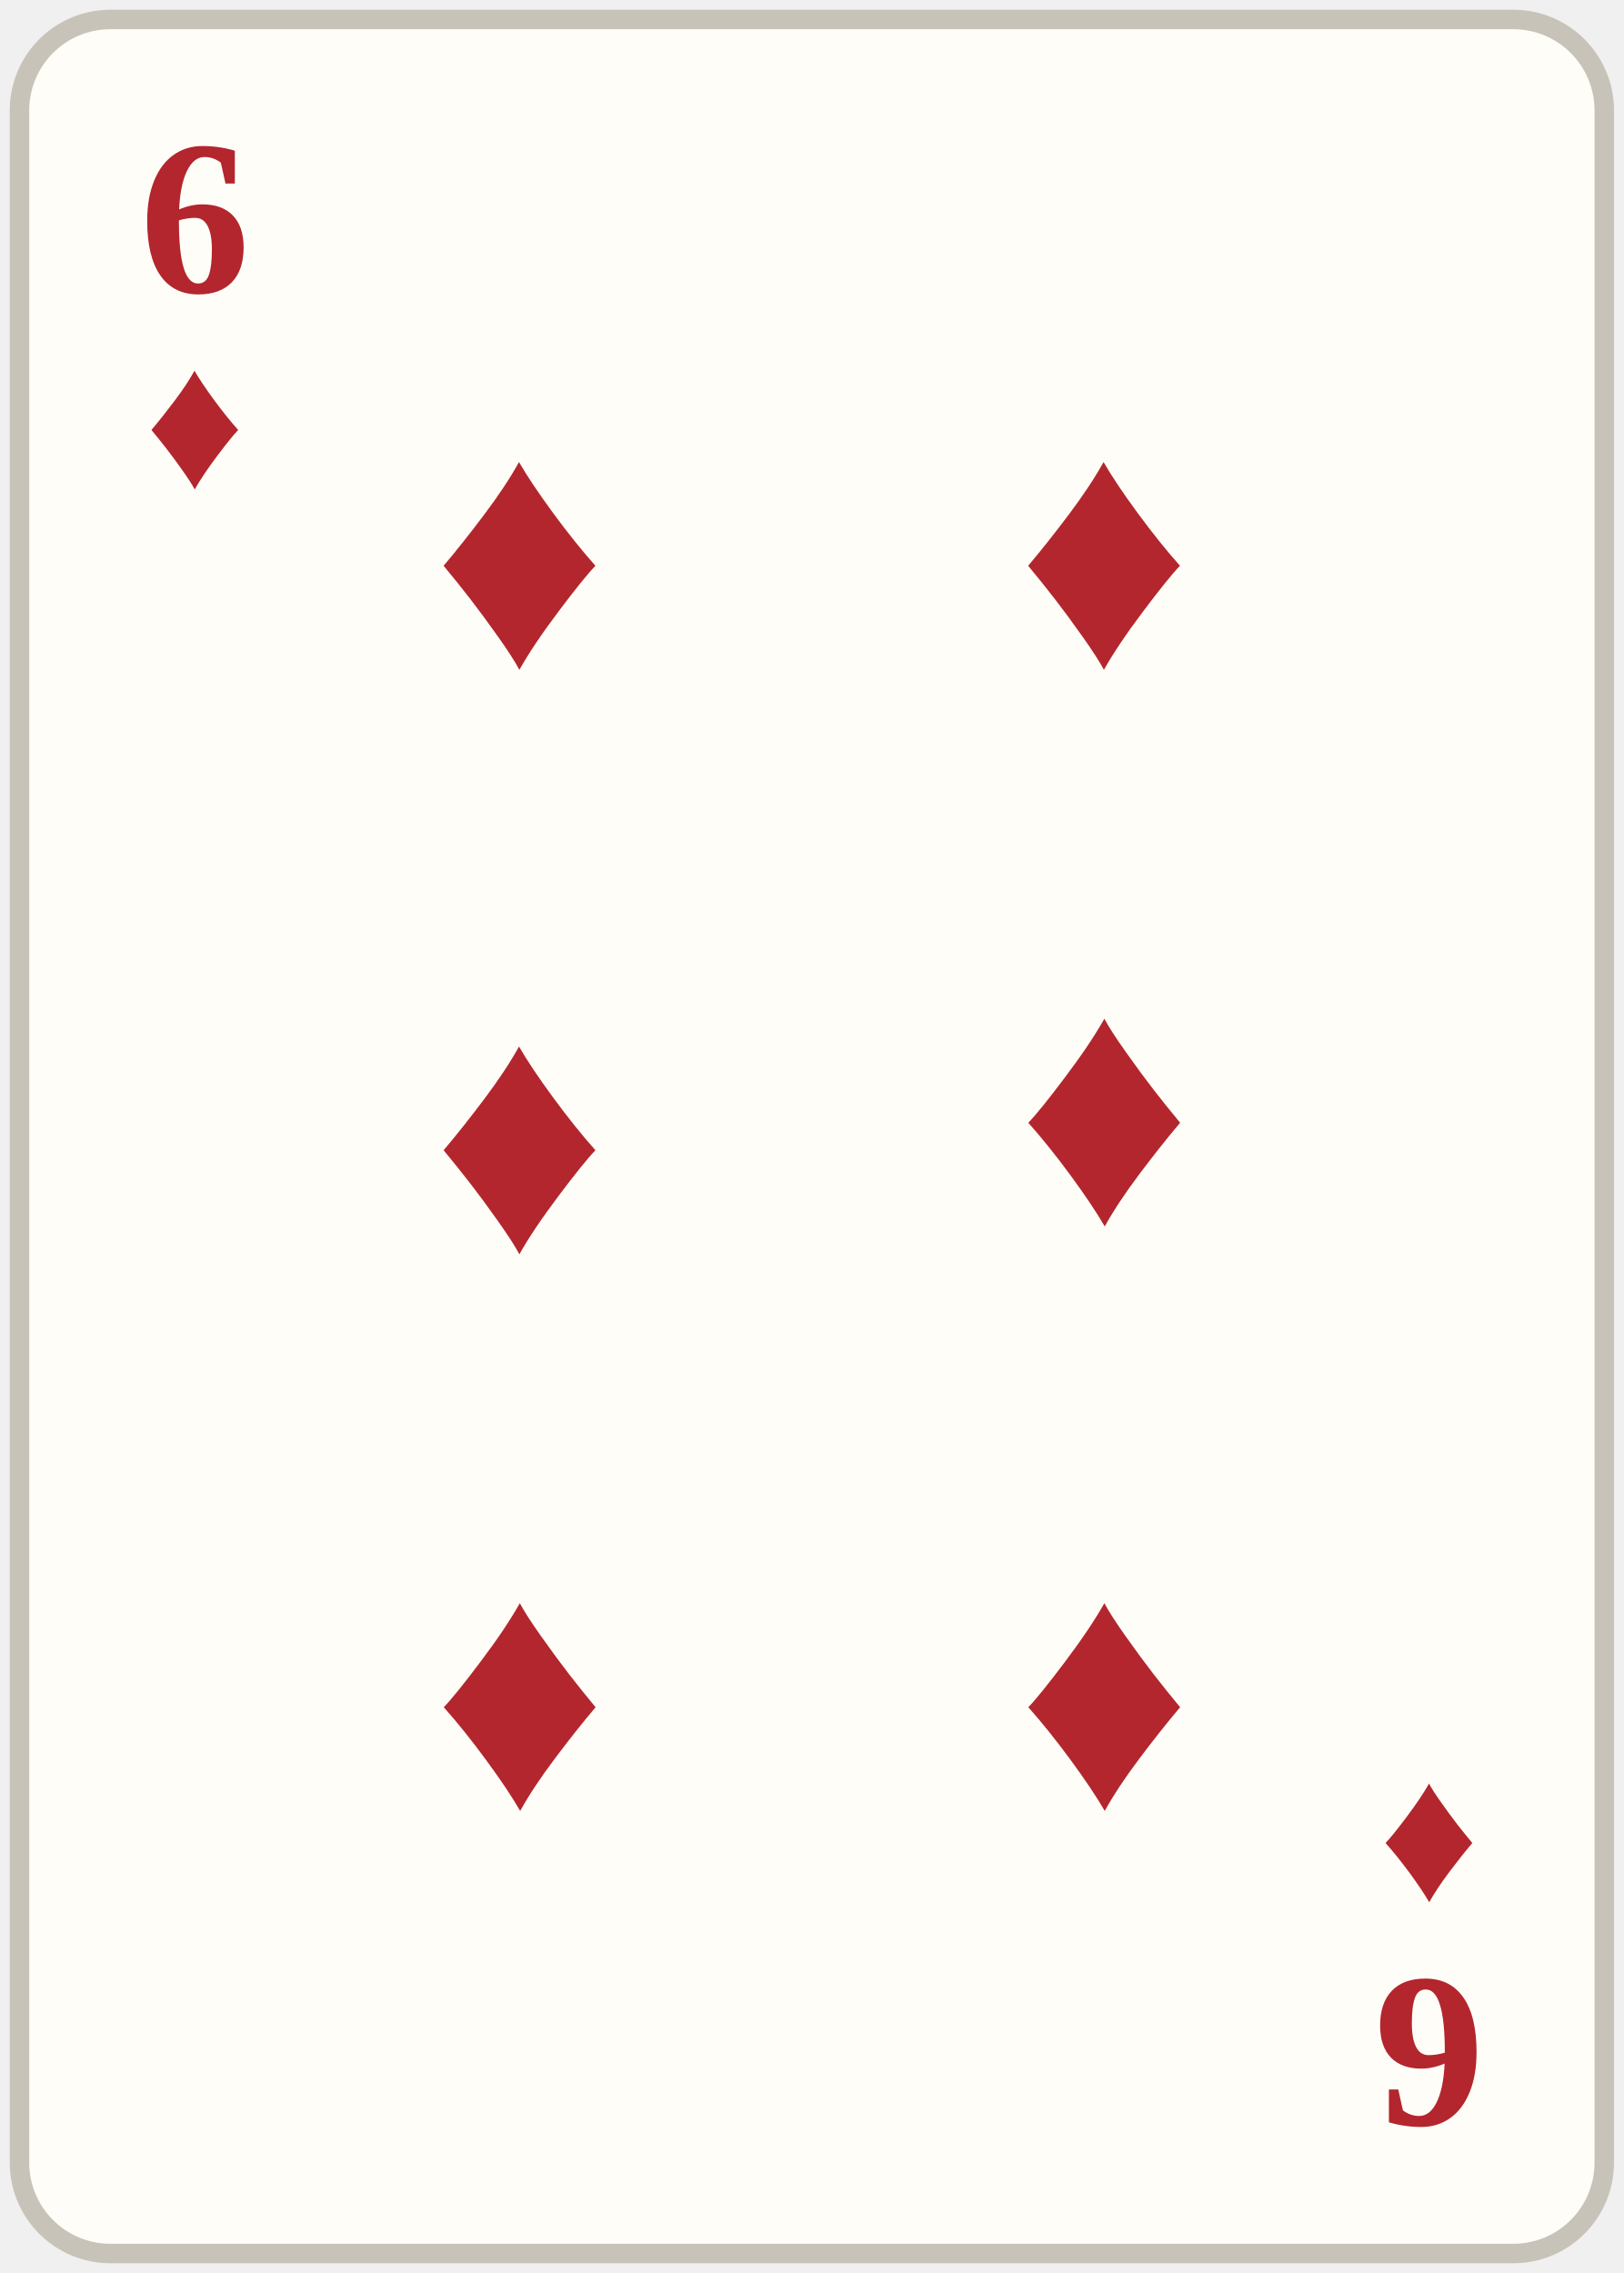
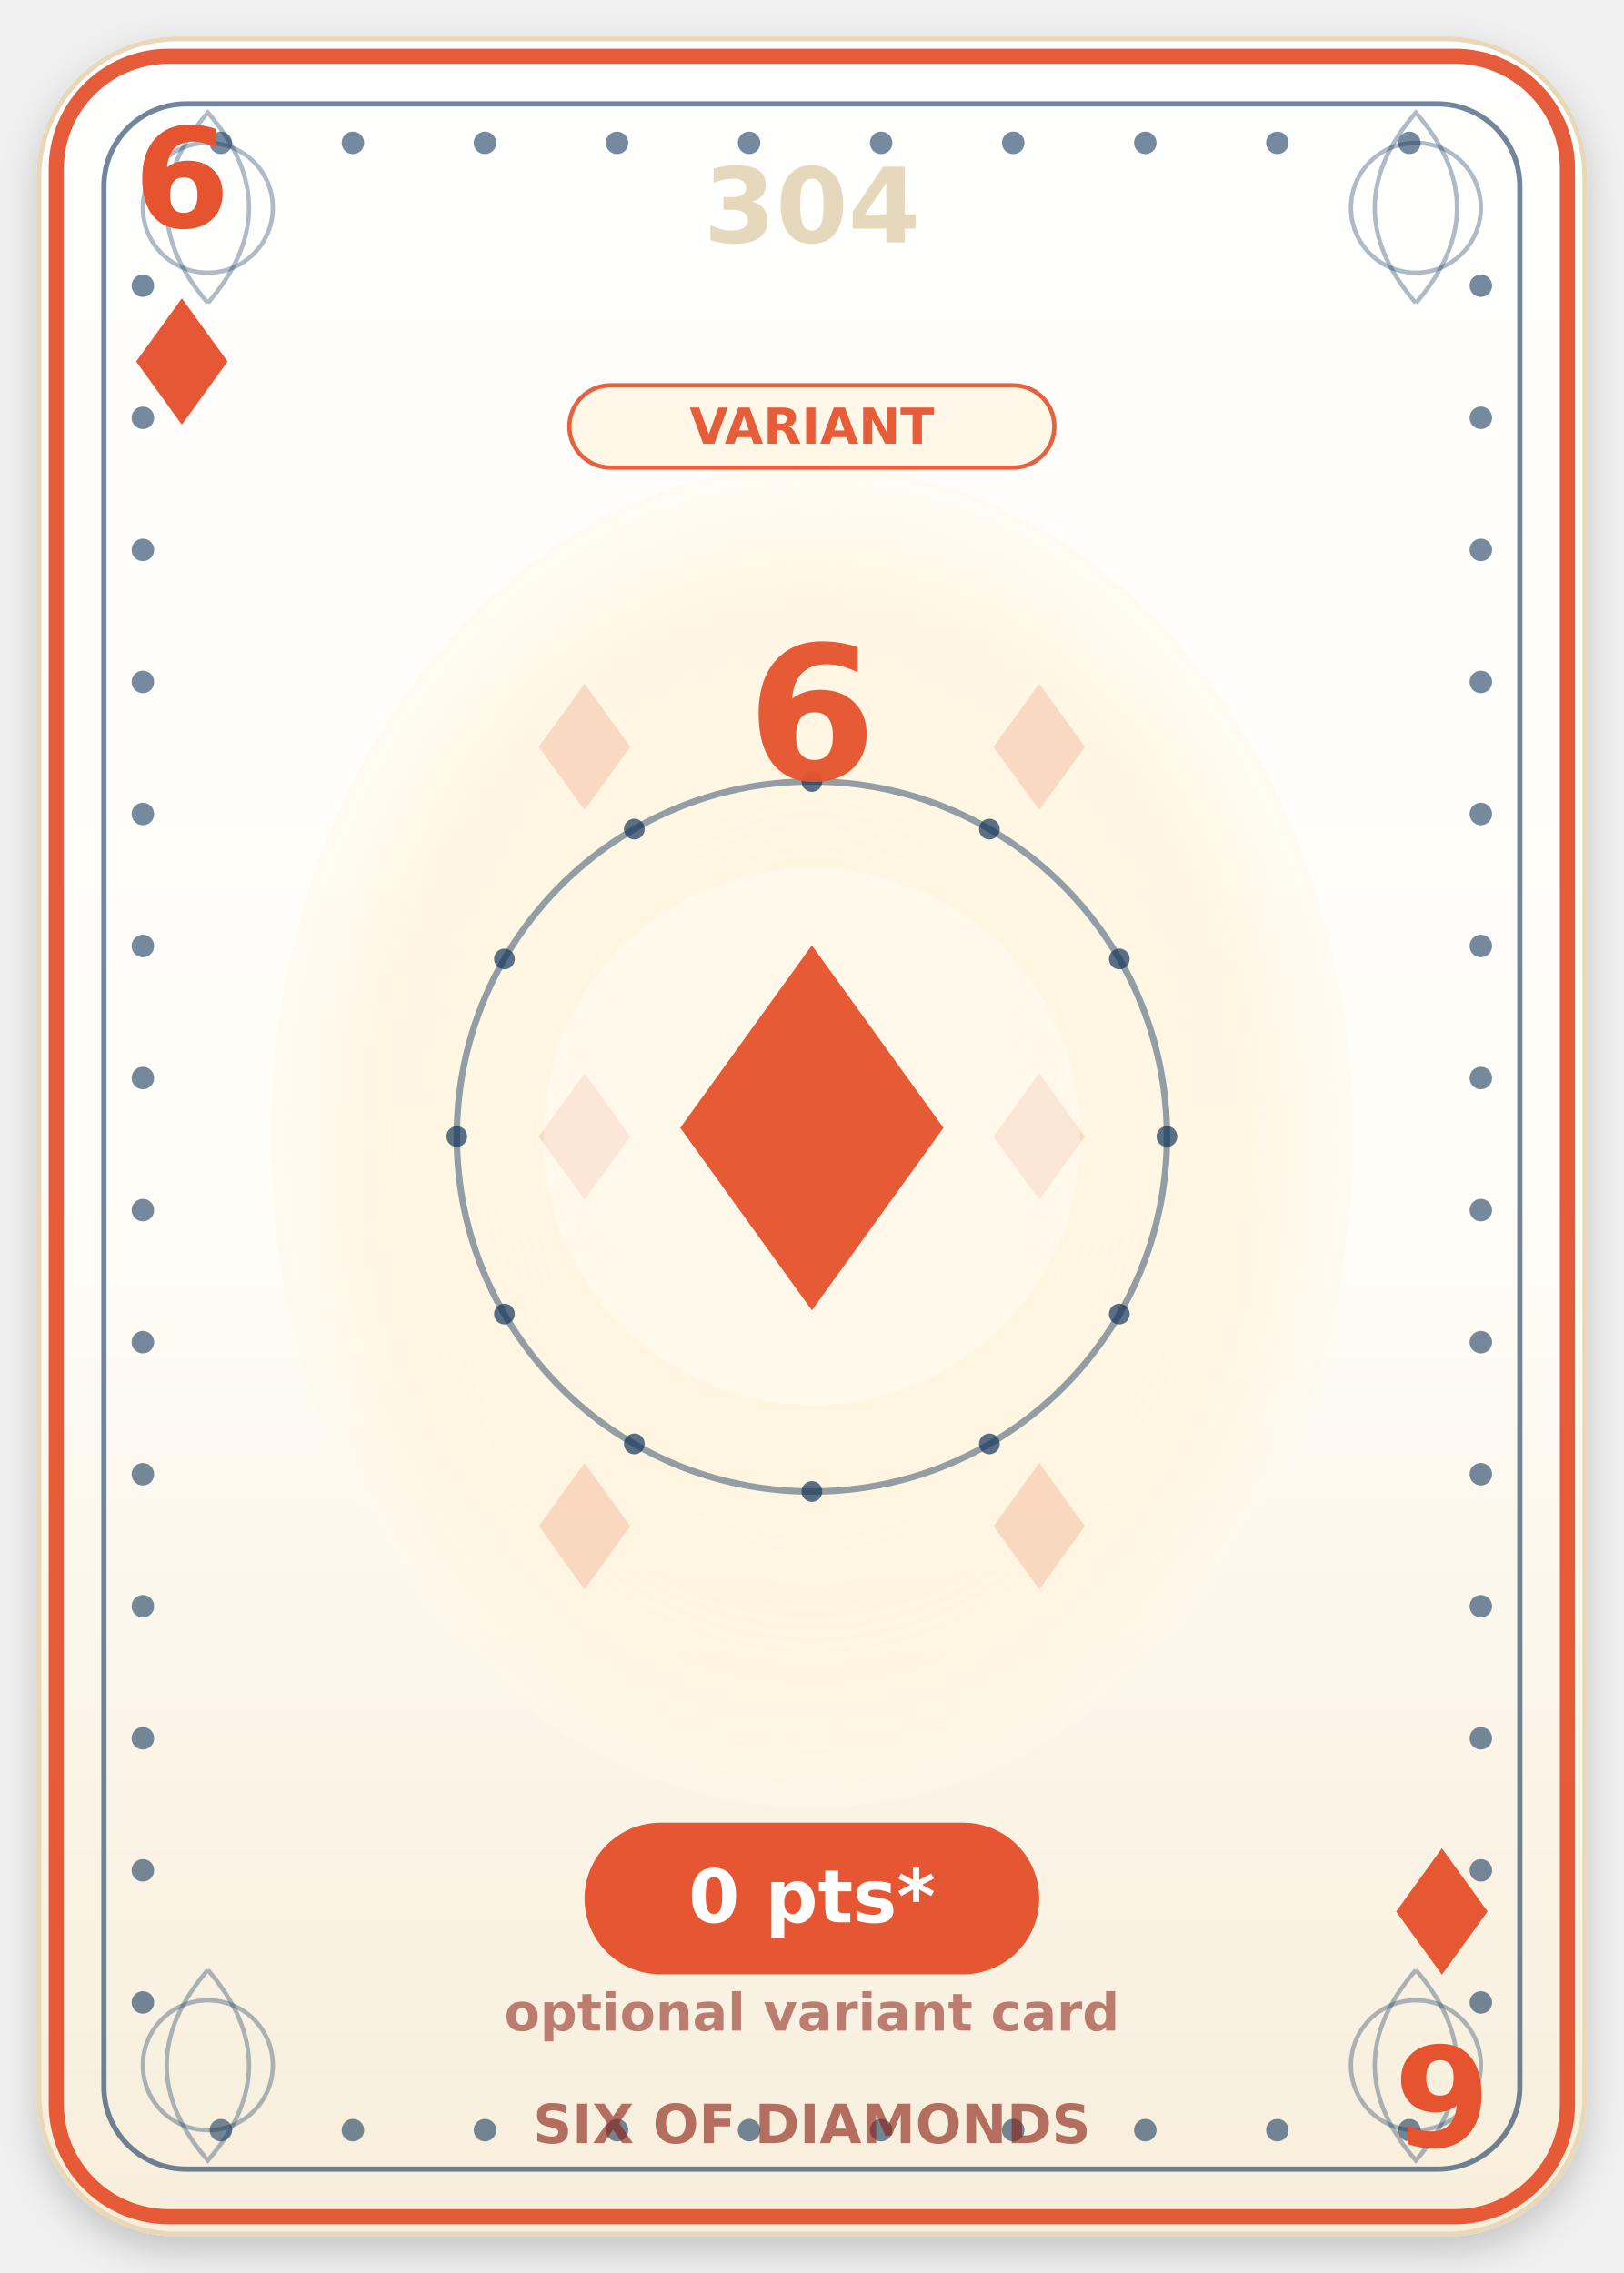
- <svg xmlns="http://www.w3.org/2000/svg" width="500" height="700" viewBox="0 0 500 700">
-   <rect x="6" y="6" width="488" height="688" rx="28" fill="#fffdf8" stroke="#c8c3b8" stroke-width="6" />
-   <g fill="#b3262d" text-anchor="middle" font-family="Georgia, 'Times New Roman', serif">
-     <text x="60" y="90" font-size="68" font-weight="700">6</text>
-     <text x="60" y="150" font-size="60">♦</text>
+ <svg xmlns="http://www.w3.org/2000/svg" width="750" height="1050" viewBox="0 0 750 1050">
+   <defs>
+     <linearGradient id="faceGrad" x1="0" x2="0" y1="0" y2="1">
+       <stop offset="0%" stop-color="#FFFFFF" />
+       <stop offset="52%" stop-color="#FFFDF7" />
+       <stop offset="100%" stop-color="#F7EEDB" />
+     </linearGradient>
+     <radialGradient id="softMedallion" cx="50%" cy="50%" r="65%">
+       <stop offset="0%" stop-color="#FFF5DF" stop-opacity="0.97" />
+       <stop offset="62%" stop-color="#FFF5DF" stop-opacity="0.78" />
+       <stop offset="100%" stop-color="#FFFFFF" stop-opacity="0" />
+     </radialGradient>
+     <filter id="shadow" x="-10%" y="-10%" width="120%" height="120%">
+       <feDropShadow dx="0" dy="7" stdDeviation="8" flood-color="#000000" flood-opacity="0.18" />
+     </filter>
+   </defs>
+   <g filter="url(#shadow)">
+     <rect x="18" y="18" width="714" height="1014" rx="64" ry="64" fill="url(#faceGrad)" stroke="#E8D8B8" stroke-width="2.2" />
  </g>
-   <g transform="rotate(180 250 350)" fill="#b3262d" text-anchor="middle" font-family="Georgia, 'Times New Roman', serif">
-     <text x="60" y="90" font-size="68" font-weight="700">6</text>
-     <text x="60" y="150" font-size="60">♦</text>
+   <ellipse cx="375.0" cy="525.0" rx="250" ry="310" fill="url(#softMedallion)" />
+   <rect x="26" y="26" width="698" height="998" rx="52" ry="52" fill="none" stroke="#E5532F" stroke-width="7" opacity="0.95" />
+   <rect x="48" y="48" width="654" height="954" rx="38" ry="38" fill="none" stroke="#12355B" stroke-width="2.4" opacity="0.6" />
+   <circle cx="102.0" cy="66.0" r="5.2" fill="#12355B" opacity="0.58" />
+   <circle cx="102.0" cy="984.0" r="5.2" fill="#12355B" opacity="0.58" />
+   <circle cx="163.0" cy="66.0" r="5.2" fill="#12355B" opacity="0.58" />
+   <circle cx="163.0" cy="984.0" r="5.2" fill="#12355B" opacity="0.58" />
+   <circle cx="224.0" cy="66.0" r="5.2" fill="#12355B" opacity="0.58" />
+   <circle cx="224.0" cy="984.0" r="5.2" fill="#12355B" opacity="0.58" />
+   <circle cx="285.0" cy="66.0" r="5.2" fill="#12355B" opacity="0.58" />
+   <circle cx="285.0" cy="984.0" r="5.2" fill="#12355B" opacity="0.58" />
+   <circle cx="346.0" cy="66.0" r="5.2" fill="#12355B" opacity="0.58" />
+   <circle cx="346.0" cy="984.0" r="5.2" fill="#12355B" opacity="0.58" />
+   <circle cx="407.0" cy="66.0" r="5.2" fill="#12355B" opacity="0.58" />
+   <circle cx="407.0" cy="984.0" r="5.2" fill="#12355B" opacity="0.58" />
+   <circle cx="468.0" cy="66.0" r="5.2" fill="#12355B" opacity="0.58" />
+   <circle cx="468.0" cy="984.0" r="5.2" fill="#12355B" opacity="0.58" />
+   <circle cx="529.0" cy="66.0" r="5.2" fill="#12355B" opacity="0.58" />
+   <circle cx="529.0" cy="984.0" r="5.2" fill="#12355B" opacity="0.58" />
+   <circle cx="590.0" cy="66.0" r="5.2" fill="#12355B" opacity="0.58" />
+   <circle cx="590.0" cy="984.0" r="5.2" fill="#12355B" opacity="0.58" />
+   <circle cx="651.0" cy="66.0" r="5.2" fill="#12355B" opacity="0.58" />
+   <circle cx="651.0" cy="984.0" r="5.2" fill="#12355B" opacity="0.58" />
+   <circle cx="66.0" cy="132.0" r="5.2" fill="#12355B" opacity="0.58" />
+   <circle cx="684.0" cy="132.0" r="5.2" fill="#12355B" opacity="0.58" />
+   <circle cx="66.0" cy="193.0" r="5.2" fill="#12355B" opacity="0.58" />
+   <circle cx="684.0" cy="193.0" r="5.2" fill="#12355B" opacity="0.58" />
+   <circle cx="66.0" cy="254.0" r="5.2" fill="#12355B" opacity="0.58" />
+   <circle cx="684.0" cy="254.0" r="5.2" fill="#12355B" opacity="0.58" />
+   <circle cx="66.0" cy="315.0" r="5.2" fill="#12355B" opacity="0.58" />
+   <circle cx="684.0" cy="315.0" r="5.2" fill="#12355B" opacity="0.58" />
+   <circle cx="66.0" cy="376.0" r="5.2" fill="#12355B" opacity="0.58" />
+   <circle cx="684.0" cy="376.0" r="5.2" fill="#12355B" opacity="0.58" />
+   <circle cx="66.0" cy="437.0" r="5.2" fill="#12355B" opacity="0.58" />
+   <circle cx="684.0" cy="437.0" r="5.2" fill="#12355B" opacity="0.58" />
+   <circle cx="66.0" cy="498.0" r="5.2" fill="#12355B" opacity="0.58" />
+   <circle cx="684.0" cy="498.0" r="5.2" fill="#12355B" opacity="0.58" />
+   <circle cx="66.0" cy="559.0" r="5.2" fill="#12355B" opacity="0.58" />
+   <circle cx="684.0" cy="559.0" r="5.2" fill="#12355B" opacity="0.58" />
+   <circle cx="66.0" cy="620.0" r="5.2" fill="#12355B" opacity="0.58" />
+   <circle cx="684.0" cy="620.0" r="5.2" fill="#12355B" opacity="0.58" />
+   <circle cx="66.0" cy="681.0" r="5.2" fill="#12355B" opacity="0.58" />
+   <circle cx="684.0" cy="681.0" r="5.2" fill="#12355B" opacity="0.58" />
+   <circle cx="66.0" cy="742.0" r="5.2" fill="#12355B" opacity="0.58" />
+   <circle cx="684.0" cy="742.0" r="5.2" fill="#12355B" opacity="0.58" />
+   <circle cx="66.0" cy="803.0" r="5.2" fill="#12355B" opacity="0.58" />
+   <circle cx="684.0" cy="803.0" r="5.2" fill="#12355B" opacity="0.58" />
+   <circle cx="66.0" cy="864.0" r="5.2" fill="#12355B" opacity="0.58" />
+   <circle cx="684.0" cy="864.0" r="5.2" fill="#12355B" opacity="0.58" />
+   <circle cx="66.0" cy="925.0" r="5.2" fill="#12355B" opacity="0.58" />
+   <circle cx="684.0" cy="925.0" r="5.2" fill="#12355B" opacity="0.58" />
+   <circle cx="654.0" cy="954.0" r="30" fill="none" stroke="#12355B" stroke-width="2" opacity="0.34" />
+   <path d="M 654.0 910.0 Q 616.0 954.0 654.0 998.0 Q 692.0 954.0 654.0 910.0" fill="none" stroke="#12355B" stroke-width="2" opacity="0.34" />
+   <circle cx="654.0" cy="96.0" r="30" fill="none" stroke="#12355B" stroke-width="2" opacity="0.34" />
+   <path d="M 654.0 140.0 Q 616.0 96.0 654.0 52.0 Q 692.0 96.0 654.0 140.0" fill="none" stroke="#12355B" stroke-width="2" opacity="0.34" />
+   <circle cx="96.0" cy="954.0" r="30" fill="none" stroke="#12355B" stroke-width="2" opacity="0.34" />
+   <path d="M 96.0 910.0 Q 134.0 954.0 96.0 998.0 Q 58.0 954.0 96.0 910.0" fill="none" stroke="#12355B" stroke-width="2" opacity="0.34" />
+   <circle cx="96.0" cy="96.0" r="30" fill="none" stroke="#12355B" stroke-width="2" opacity="0.34" />
+   <path d="M 96.0 140.0 Q 134.0 96.0 96.0 52.0 Q 58.0 96.0 96.0 140.0" fill="none" stroke="#12355B" stroke-width="2" opacity="0.34" />
+   <g transform="rotate(0 84 123)">
+     <text x="84" y="105" font-family="DejaVu Sans, Arial, sans-serif" font-size="64" font-weight="900" text-anchor="middle" fill="#E5532F">6</text>
+     <polygon points="84.0,137.8 105.1,167.0 84.0,196.2 62.9,167.0" fill="#E5532F" opacity="0.970" />
  </g>
-   <text x="160" y="205" fill="#b3262d" text-anchor="middle" font-family="Georgia, 'Times New Roman', serif" font-size="105">♦</text>
-   <text x="340" y="205" fill="#b3262d" text-anchor="middle" font-family="Georgia, 'Times New Roman', serif" font-size="105">♦</text>
-   <text x="160" y="385" fill="#b3262d" text-anchor="middle" font-family="Georgia, 'Times New Roman', serif" font-size="105">♦</text>
-   <text x="340" y="385" transform="rotate(180 340 350)" fill="#b3262d" text-anchor="middle" font-family="Georgia, 'Times New Roman', serif" font-size="105">♦</text>
-   <text x="160" y="565" transform="rotate(180 160 530)" fill="#b3262d" text-anchor="middle" font-family="Georgia, 'Times New Roman', serif" font-size="105">♦</text>
-   <text x="340" y="565" transform="rotate(180 340 530)" fill="#b3262d" text-anchor="middle" font-family="Georgia, 'Times New Roman', serif" font-size="105">♦</text>
+   <g transform="rotate(180 666 927)">
+     <text x="666" y="909" font-family="DejaVu Sans, Arial, sans-serif" font-size="64" font-weight="900" text-anchor="middle" fill="#E5532F">6</text>
+     <polygon points="666.0,941.8 687.1,971.0 666.0,1000.2 644.9,971.0" fill="#E5532F" opacity="0.970" />
+   </g>
+   <text x="375.0" y="112" font-family="DejaVu Sans, Arial, sans-serif" font-size="48" font-weight="900" text-anchor="middle" fill="#B58E43" opacity="0.35">304</text>
+   <rect x="263.0" y="178" width="224" height="38" rx="19" ry="19" fill="#FFF7E6" stroke="#E5532F" stroke-width="2" opacity="0.92" />
+   <text x="375.0" y="205" font-family="DejaVu Sans, Arial, sans-serif" font-size="23" font-weight="800" text-anchor="middle" fill="#E5532F" opacity="0.94">VARIANT</text>
+   <polygon points="270.0,315.8 291.1,345.0 270.0,374.2 248.9,345.0" fill="#E5532F" opacity="0.190" />
+   <polygon points="480.0,315.8 501.1,345.0 480.0,374.2 458.9,345.0" fill="#E5532F" opacity="0.190" />
+   <polygon points="270.0,495.8 291.1,525.0 270.0,554.2 248.9,525.0" fill="#E5532F" opacity="0.190" />
+   <polygon points="480.0,495.8 501.1,525.0 480.0,554.2 458.9,525.0" fill="#E5532F" opacity="0.190" />
+   <polygon points="270.0,675.8 291.1,705.0 270.0,734.2 248.9,705.0" fill="#E5532F" opacity="0.190" transform="rotate(180 270 705)" />
+   <polygon points="480.0,675.8 501.1,705.0 480.0,734.2 458.9,705.0" fill="#E5532F" opacity="0.190" transform="rotate(180 480 705)" />
+   <circle cx="375.0" cy="525.0" r="164" fill="none" stroke="#12355B" stroke-width="3" opacity="0.46" />
+   <circle cx="375.0" cy="525.0" r="124" fill="#FFFFFF" opacity="0.36" />
+   <circle cx="539.0" cy="525.0" r="4.8" fill="#12355B" opacity="0.70" />
+   <circle cx="517.0" cy="607.0" r="4.8" fill="#12355B" opacity="0.70" />
+   <circle cx="457.0" cy="667.0" r="4.8" fill="#12355B" opacity="0.70" />
+   <circle cx="375.0" cy="689.0" r="4.8" fill="#12355B" opacity="0.70" />
+   <circle cx="293.0" cy="667.0" r="4.8" fill="#12355B" opacity="0.70" />
+   <circle cx="233.0" cy="607.0" r="4.8" fill="#12355B" opacity="0.70" />
+   <circle cx="211.0" cy="525.0" r="4.8" fill="#12355B" opacity="0.70" />
+   <circle cx="233.0" cy="443.0" r="4.8" fill="#12355B" opacity="0.70" />
+   <circle cx="293.0" cy="383.0" r="4.8" fill="#12355B" opacity="0.70" />
+   <circle cx="375.0" cy="361.0" r="4.8" fill="#12355B" opacity="0.70" />
+   <circle cx="457.0" cy="383.0" r="4.8" fill="#12355B" opacity="0.70" />
+   <circle cx="517.0" cy="443.0" r="4.8" fill="#12355B" opacity="0.70" />
+   <polygon points="375.0,436.7 435.8,521.0 375.0,605.3 314.2,521.0" fill="#E5532F" opacity="0.960" />
+   <text x="375.0" y="360" font-family="DejaVu Sans, Arial, sans-serif" font-size="86" font-weight="900" text-anchor="middle" fill="#E5532F" opacity="0.96">6</text>
+   <rect x="270.0" y="842" width="210" height="70" rx="35" ry="35" fill="#E5532F" opacity="0.98" />
+   <text x="375.0" y="888" font-family="DejaVu Sans, Arial, sans-serif" font-size="34" font-weight="800" text-anchor="middle" fill="#FFFFFF">0 pts*</text>
+   <text x="375.0" y="938" font-family="DejaVu Sans, Arial, sans-serif" font-size="24" font-weight="600" text-anchor="middle" fill="#8B1E14" opacity="0.55">optional variant card</text>
+   <text x="375.0" y="990" font-family="DejaVu Sans, Arial, sans-serif" font-size="25" font-weight="700" text-anchor="middle" fill="#8B1E14" opacity="0.62">SIX OF DIAMONDS</text>
</svg>
